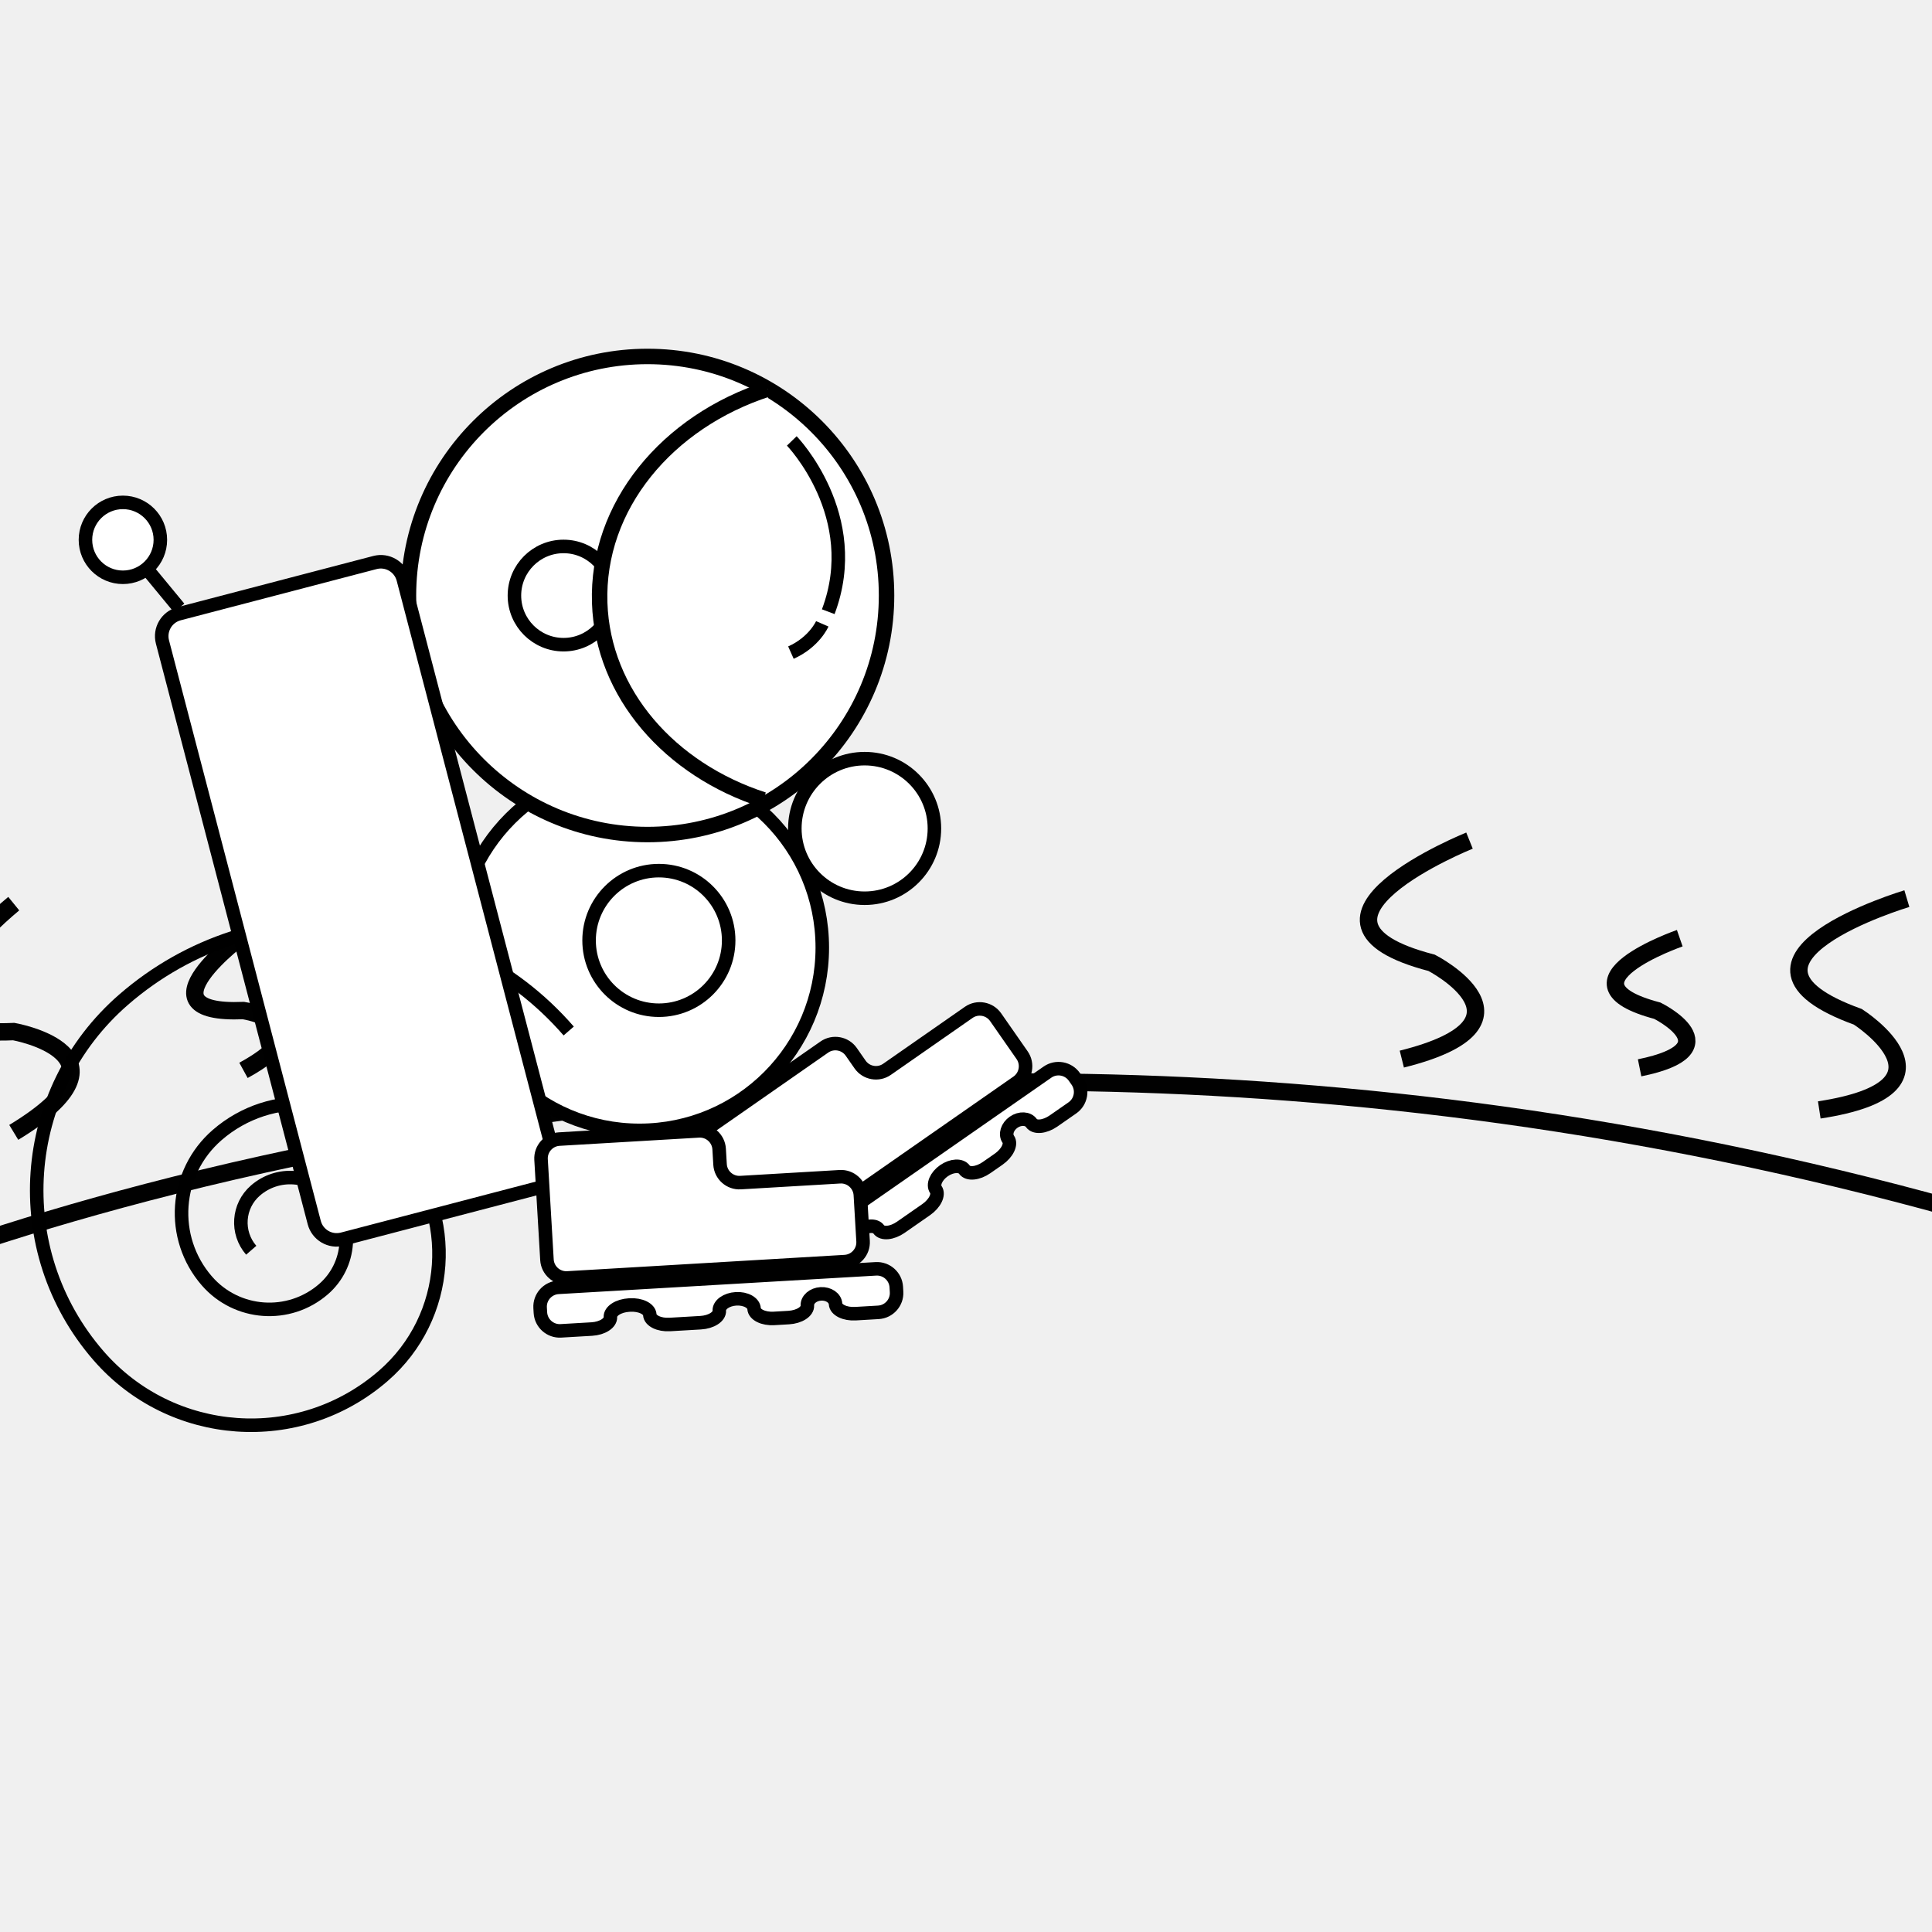
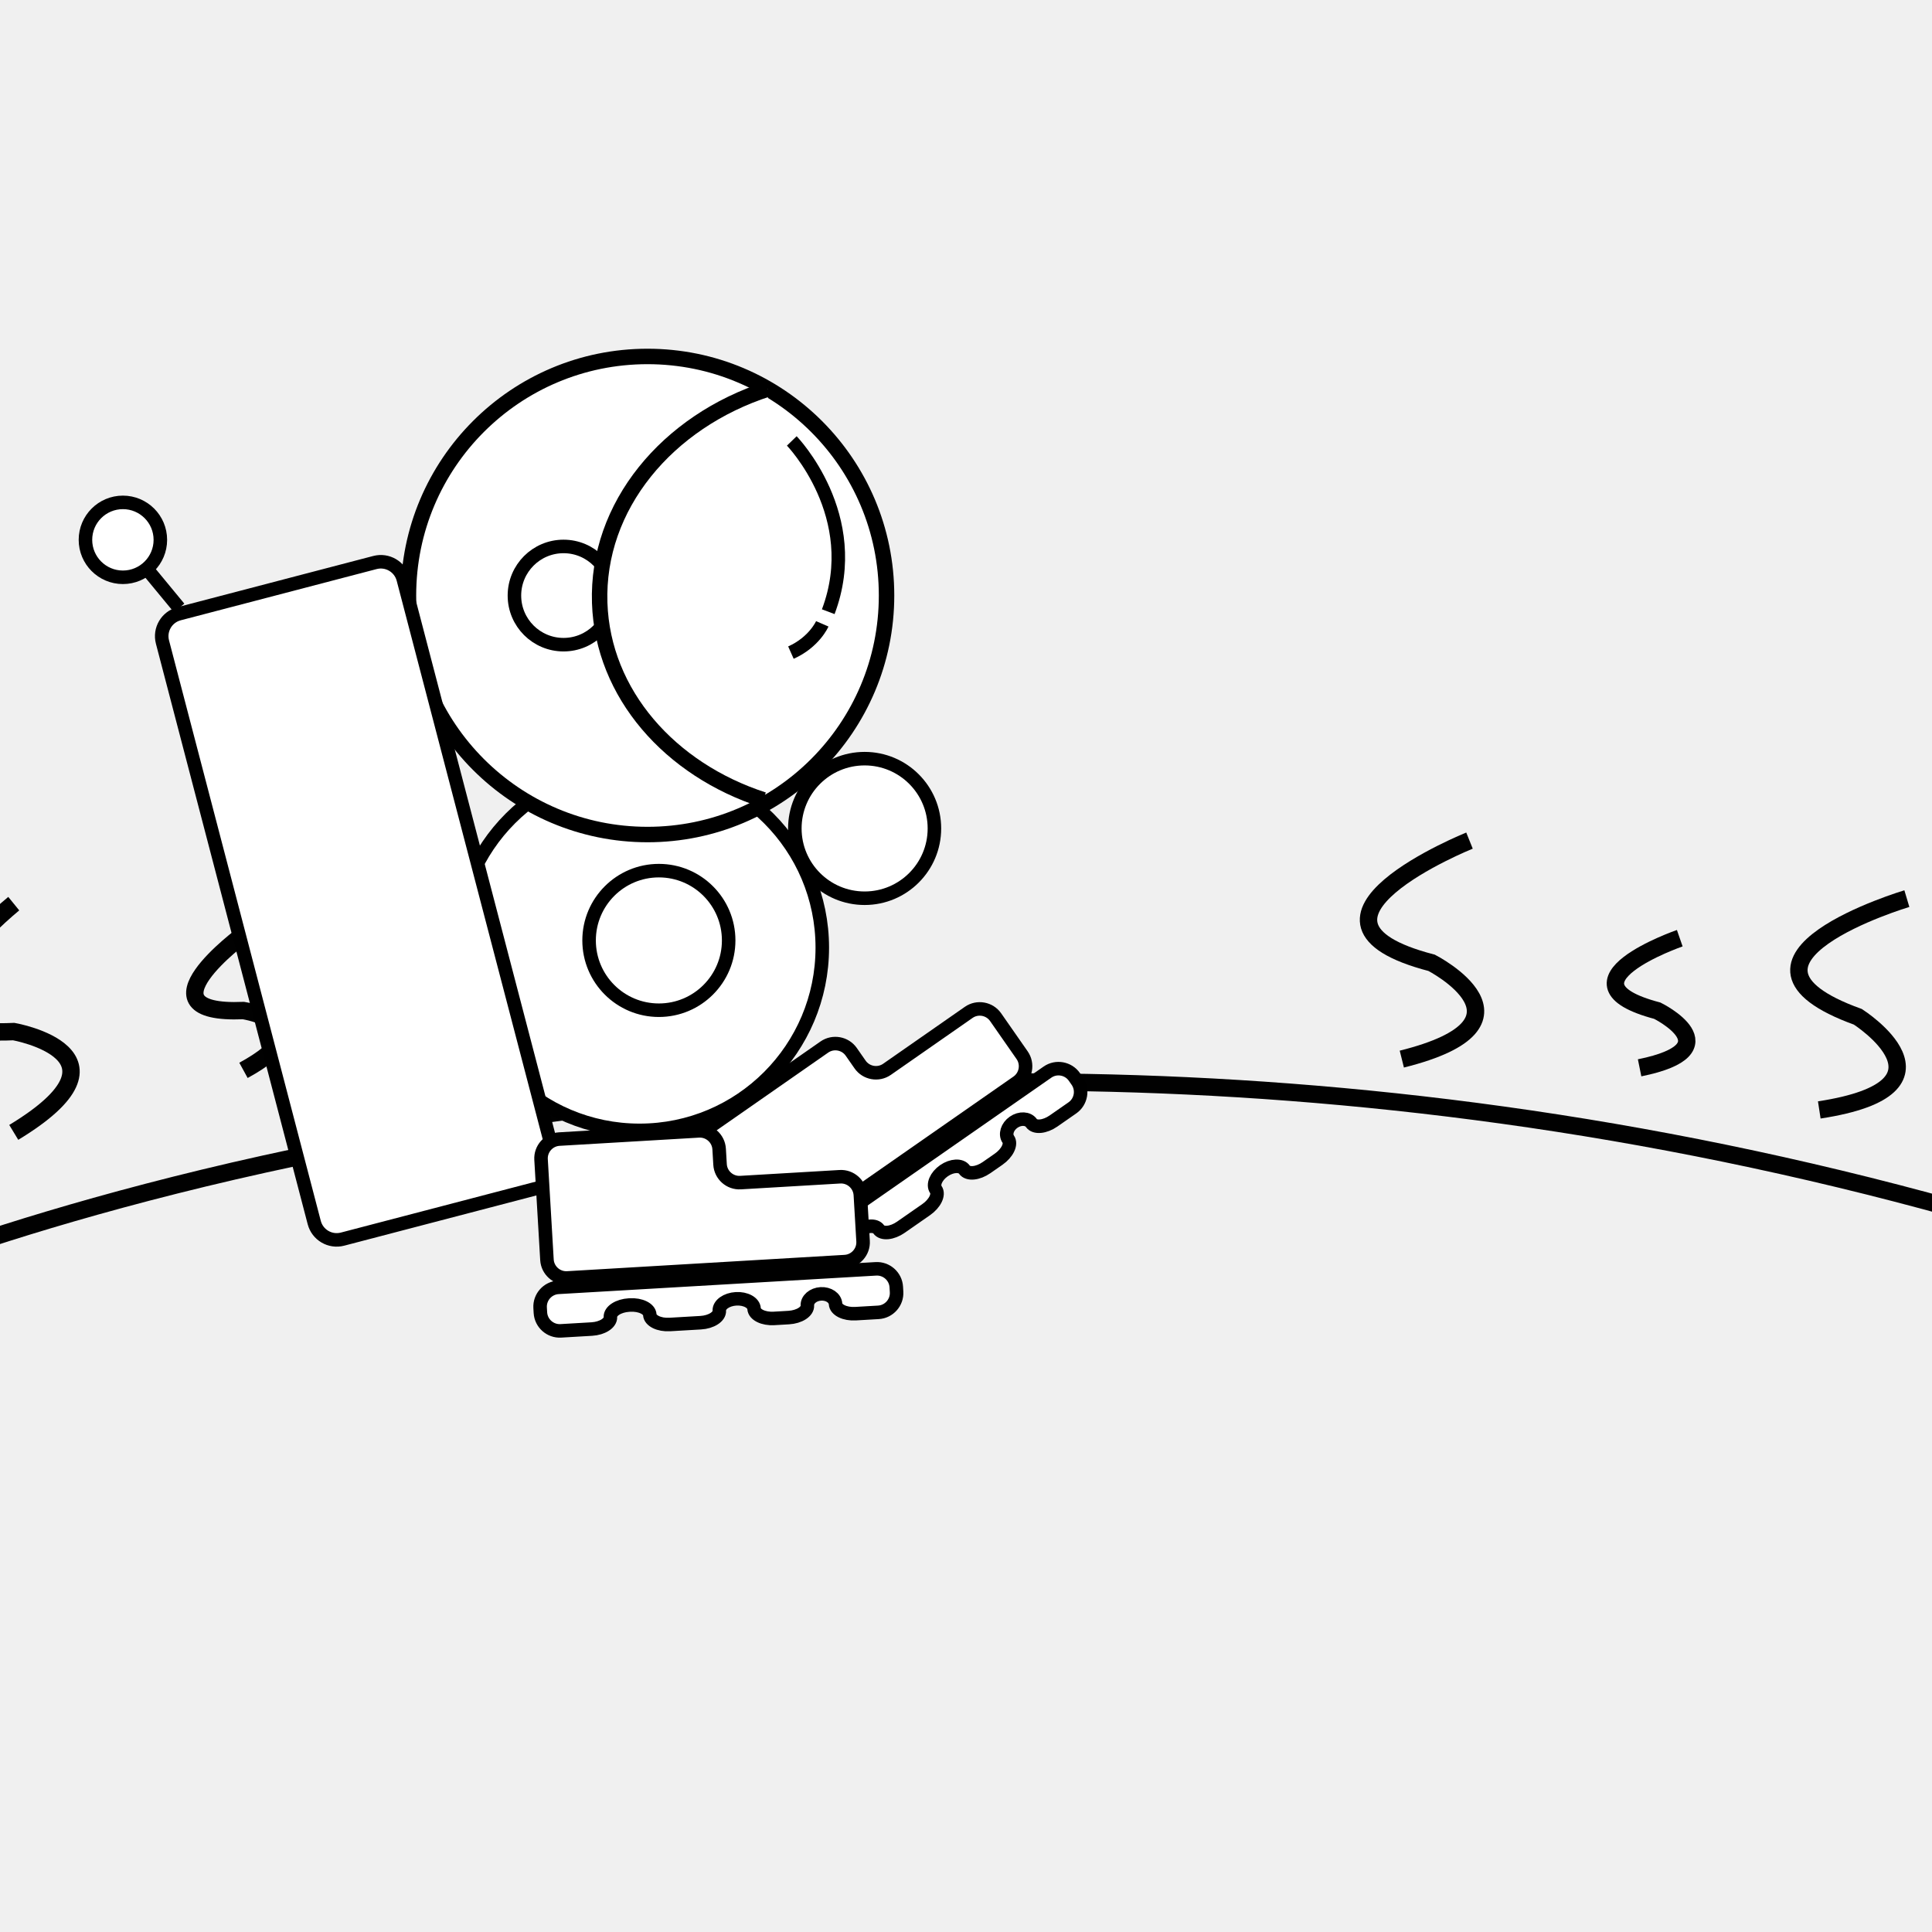
- <svg xmlns="http://www.w3.org/2000/svg" version="1.1" id="Layer_1" x="0px" y="0px" width="1000px" height="1000px" viewBox="0 0 1000 1000" enable-background="new 0 0 1000 1000" xml:space="preserve">
+ <svg xmlns="http://www.w3.org/2000/svg" version="1.1" id="Layer_1" x="0px" y="0px" viewBox="0 0 1000 1000" enable-background="new 0 0 1000 1000" xml:space="preserve">
  <g id="mobile" display="none">
    <path display="inline" fill="none" stroke="#010101" stroke-width="4" stroke-miterlimit="10" d="M920,669c0,6.627-5.373,12-12,12   H707c-6.627,0-12-5.373-12-12V333c0-6.627,5.373-12,12-12h201c6.627,0,12,5.373,12,12V669z" />
    <line display="inline" fill="none" stroke="#010101" stroke-width="4" stroke-miterlimit="10" x1="713" y1="374" x2="893" y2="374" />
    <circle display="inline" fill="none" stroke="#010101" stroke-width="4" stroke-miterlimit="10" cx="803" cy="347" r="18" />
    <line display="inline" fill="none" stroke="#010101" stroke-width="4" stroke-miterlimit="10" x1="714" y1="644" x2="894" y2="644" />
    <polyline display="inline" fill="none" stroke="#010101" stroke-width="4" stroke-miterlimit="10" points="759,410 759,482    867,482  " />
    <polyline display="inline" fill="none" stroke="#010101" stroke-width="4" stroke-miterlimit="10" points="759,536 759,608    867,608  " />
    <g display="inline">
      <path fill="#010101" d="M777.22,383.153v9.441H776v-9.441H777.22z" />
      <path fill="#010101" d="M779.347,392.595v-9.441h1.332l3.024,4.776c0.699,1.106,1.246,2.101,1.694,3.068l0.028-0.015    c-0.112-1.261-0.142-2.408-0.142-3.88v-3.95h1.148v9.441H785.2l-2.997-4.791c-0.658-1.051-1.289-2.129-1.765-3.152l-0.043,0.015    c0.07,1.189,0.099,2.325,0.099,3.894v4.034L779.347,392.595L779.347,392.595z" />
      <path fill="#010101" d="M795.155,392.287c-0.448,0.224-1.345,0.447-2.493,0.447c-2.661,0-4.664-1.681-4.664-4.776    c0-2.956,2.003-4.958,4.931-4.958c1.177,0,1.92,0.252,2.242,0.42l-0.295,0.994c-0.462-0.225-1.121-0.393-1.904-0.393    c-2.214,0-3.686,1.415-3.686,3.895c0,2.312,1.331,3.796,3.628,3.796c0.742,0,1.5-0.154,1.989-0.394L795.155,392.287z" />
      <path fill="#010101" d="M804.452,387.776c0,3.25-1.976,4.974-4.384,4.974c-2.494,0-4.244-1.934-4.244-4.791    c0-2.998,1.862-4.958,4.385-4.958C802.785,383,804.452,384.975,804.452,387.776z M797.128,387.931    c0,2.017,1.092,3.824,3.011,3.824c1.933,0,3.025-1.779,3.025-3.922c0-1.877-0.979-3.838-3.012-3.838    C798.136,383.995,797.128,385.856,797.128,387.931z" />
      <path fill="#010101" d="M813.986,388.448c-0.07-1.315-0.154-2.898-0.141-4.075h-0.041c-0.322,1.106-0.715,2.282-1.191,3.586    l-1.666,4.581h-0.926l-1.526-4.496c-0.447-1.331-0.825-2.55-1.093-3.67h-0.027c-0.027,1.177-0.099,2.76-0.183,4.174l-0.252,4.048    h-1.163l0.658-9.441h1.556l1.61,4.566c0.393,1.163,0.715,2.199,0.953,3.18h0.041c0.238-0.953,0.575-1.988,0.995-3.18l1.681-4.566    h1.555l0.59,9.441h-1.19L813.986,388.448z" />
      <path fill="#010101" d="M818.505,383.153v9.441h-1.22v-9.441H818.505z" />
      <path fill="#010101" d="M820.632,392.595v-9.441h1.331l3.025,4.776c0.699,1.106,1.246,2.101,1.694,3.068l0.028-0.015    c-0.112-1.261-0.142-2.408-0.142-3.88v-3.95h1.148v9.441h-1.232l-2.997-4.791c-0.659-1.051-1.289-2.129-1.765-3.152l-0.043,0.015    c0.069,1.189,0.099,2.325,0.099,3.894v4.034L820.632,392.595L820.632,392.595z" />
      <path fill="#010101" d="M837.029,392.175c-0.547,0.196-1.625,0.519-2.898,0.519c-1.43,0-2.605-0.363-3.53-1.247    c-0.813-0.784-1.316-2.045-1.316-3.516c0.015-2.815,1.947-4.875,5.113-4.875c1.092,0,1.946,0.238,2.353,0.434l-0.293,0.995    c-0.505-0.224-1.136-0.405-2.089-0.405c-2.297,0-3.795,1.429-3.795,3.796c0,2.396,1.442,3.81,3.643,3.81    c0.798,0,1.345-0.112,1.625-0.252v-2.814h-1.919v-0.98h3.108L837.029,392.175L837.029,392.175z" />
    </g>
    <g display="inline">
      <path fill="#010101" d="M784.353,531.026c0,3.25-1.976,4.974-4.385,4.974c-2.493,0-4.244-1.934-4.244-4.791    c0-2.998,1.862-4.958,4.385-4.958C782.685,526.25,784.353,528.226,784.353,531.026z M777.025,531.181    c0,2.017,1.092,3.824,3.012,3.824c1.934,0,3.025-1.779,3.025-3.923c0-1.877-0.979-3.838-3.012-3.838    C778.033,527.244,777.025,529.107,777.025,531.181z" />
      <path fill="#010101" d="M787.147,526.404v5.589c0,2.115,0.938,3.013,2.199,3.013c1.4,0,2.298-0.926,2.298-3.013v-5.589h1.231    v5.505c0,2.899-1.526,4.091-3.571,4.091c-1.935,0-3.391-1.107-3.391-4.034v-5.562H787.147z" />
      <path fill="#010101" d="M796.779,527.44h-2.871v-1.037h6.989v1.037h-2.886v8.404h-1.232V527.44L796.779,527.44z" />
      <path fill="#010101" d="M808.753,535.425c-0.547,0.195-1.625,0.519-2.898,0.519c-1.43,0-2.604-0.364-3.531-1.247    c-0.813-0.785-1.315-2.045-1.315-3.516c0.014-2.815,1.946-4.875,5.112-4.875c1.093,0,1.947,0.238,2.354,0.434l-0.295,0.995    c-0.504-0.224-1.135-0.406-2.087-0.406c-2.297,0-3.796,1.43-3.796,3.797c0,2.396,1.442,3.81,3.643,3.81    c0.798,0,1.344-0.112,1.625-0.252v-2.815h-1.92v-0.979h3.109L808.753,535.425L808.753,535.425z" />
      <path fill="#010101" d="M818.68,531.026c0,3.25-1.977,4.974-4.384,4.974c-2.494,0-4.244-1.934-4.244-4.791    c0-2.998,1.861-4.958,4.384-4.958C817.013,526.25,818.68,528.226,818.68,531.026z M811.354,531.181    c0,2.017,1.092,3.824,3.012,3.824c1.933,0,3.025-1.779,3.025-3.923c0-1.877-0.98-3.838-3.012-3.838    C812.361,527.244,811.354,529.107,811.354,531.181z" />
      <path fill="#010101" d="M821.476,526.404v9.441h-1.219v-9.441H821.476z" />
      <path fill="#010101" d="M823.604,535.846v-9.441h1.331l3.024,4.776c0.7,1.105,1.246,2.101,1.695,3.067l0.027-0.014    c-0.111-1.261-0.141-2.409-0.141-3.88v-3.95h1.148v9.441h-1.232l-2.996-4.791c-0.659-1.051-1.289-2.129-1.767-3.152l-0.042,0.014    c0.069,1.19,0.1,2.325,0.1,3.895v4.034L823.604,535.846L823.604,535.846z" />
      <path fill="#010101" d="M840,535.425c-0.547,0.195-1.625,0.519-2.898,0.519c-1.429,0-2.605-0.364-3.53-1.247    c-0.813-0.785-1.315-2.045-1.315-3.516c0.014-2.815,1.946-4.875,5.112-4.875c1.093,0,1.946,0.238,2.354,0.434l-0.294,0.995    c-0.504-0.224-1.135-0.406-2.088-0.406c-2.297,0-3.795,1.43-3.795,3.797c0,2.396,1.441,3.81,3.642,3.81    c0.798,0,1.345-0.112,1.624-0.252v-2.815h-1.918v-0.979H840V535.425z" />
    </g>
    <line display="inline" fill="none" stroke="#010101" stroke-width="4" stroke-miterlimit="10" x1="875" y1="339" x2="902" y2="339" />
    <line display="inline" fill="none" stroke="#010101" stroke-width="4" stroke-miterlimit="10" x1="875" y1="347" x2="902" y2="347" />
    <line display="inline" fill="none" stroke="#010101" stroke-width="4" stroke-miterlimit="10" x1="875" y1="356" x2="902" y2="356" />
  </g>
  <g id="Sun">
    <path fill="none" stroke="#010101" stroke-width="9" stroke-miterlimit="10" d="M-70.136,664.38c0,0,544.81-234.781,1204,0" />
    <g>
      <path fill="none" stroke="#010101" stroke-width="9" stroke-miterlimit="10" d="M7.121,467.728c0,0-86.287,70.233,0,66.219    c0,0,66.684,11.793,0,52.174" />
      <path fill="none" stroke="#010101" stroke-width="9" stroke-miterlimit="10" d="M126.026,483.775c0,0-56.673,41.67,0,39.287    c0,0,43.8,6.998,0,30.956" />
    </g>
    <g>
      <path fill="none" stroke="#010101" stroke-width="9" stroke-miterlimit="10" d="M236.079,422.576c0,0-86.287,70.235,0,66.222    c0,0,66.682,11.793,0,52.173" />
      <path fill="none" stroke="#010101" stroke-width="9" stroke-miterlimit="10" d="M354.983,438.625c0,0-56.674,41.667,0,39.287    c0,0,43.8,6.996,0,30.952" />
    </g>
    <g>
      <path fill="none" stroke="#010101" stroke-width="9" stroke-miterlimit="10" d="M760.61,435.096c0,0-103.204,41.558-19.592,63.257    c0,0,60.207,30.998-15.44,49.835" />
      <path fill="none" stroke="#010101" stroke-width="9" stroke-miterlimit="10" d="M869.44,485.609c0,0-66.465,23.031-11.622,37.527    c0,0,39.765,19.643-9.159,29.566" />
    </g>
    <g>
      <path fill="none" stroke="#010101" stroke-width="9" stroke-miterlimit="10" d="M986.987,465.127    c0,0-106.602,31.844-25.355,61.175c0,0,57.086,36.426-19.975,48.198" />
      <path fill="none" stroke="#010101" stroke-width="9" stroke-miterlimit="10" d="M1090.686,525.482    c0,0-68.309,16.792-15.042,36.292c0,0,37.783,23.235-11.852,28.596" />
    </g>
  </g>
  <circle fill="#FFFFFF" stroke="#000000" stroke-width="7" stroke-miterlimit="10" cx="331.039" cy="490.501" r="94.577" />
  <g id="Head">
    <circle fill="#FFFFFF" stroke="#000000" stroke-width="8" stroke-miterlimit="10" cx="335.146" cy="308.226" r="123.729" />
    <circle fill="#FFFFFF" stroke="#000000" stroke-width="7" stroke-miterlimit="10" cx="291.689" cy="308.262" r="25.423" />
    <path fill="#FFFFFF" stroke="#000000" stroke-miterlimit="10" d="M294.371,229.774" />
    <path fill="#FFFFFF" stroke="#000000" stroke-width="8" stroke-miterlimit="10" d="M397.488,201.351   c-52.211,16.855-88.769,60.651-87.083,110.745c1.583,47.035,36.428,86.264,84.735,101.896" />
    <path fill="#FFFFFF" stroke="#000000" stroke-width="7" stroke-miterlimit="10" d="M409.83,228.223c0,0,37.57,38.833,18.872,88.394   " />
    <path fill="#FFFFFF" stroke="#000000" stroke-width="7" stroke-miterlimit="10" d="M425.613,322.899c0,0-4.143,9.502-16.234,14.889   " />
  </g>
-   <path fill="none" stroke="#000000" stroke-width="7" stroke-miterlimit="10" d="M294.362,533.646  c-59.134-68.1-162.278-75.368-230.378-16.233C9.504,564.72,3.69,647.235,50.998,701.713  c37.846,43.586,103.857,48.236,147.442,10.391c34.866-30.277,38.588-83.087,8.312-117.954c-24.222-27.893-66.47-30.87-94.364-6.649  c-22.315,19.378-24.696,53.177-5.319,75.491c15.501,17.852,42.54,19.759,60.392,4.255c14.283-12.4,15.806-34.031,3.404-48.313  c-9.92-11.425-27.225-12.644-38.65-2.723c-9.141,7.937-10.116,21.78-2.179,30.92" />
+   <path display="none" fill="none" stroke="#000000" stroke-width="7" stroke-miterlimit="10" d="M294.362,533.646  c-59.134-68.1-162.278-75.368-230.378-16.233C9.504,564.72,3.69,647.235,50.998,701.713  c37.846,43.586,103.857,48.236,147.442,10.391c34.866-30.277,38.588-83.087,8.312-117.954c-24.222-27.893-66.47-30.87-94.364-6.649  c-22.315,19.378-24.696,53.177-5.319,75.491c15.501,17.852,42.54,19.759,60.392,4.255c14.283-12.4,15.806-34.031,3.404-48.313  c-9.92-11.425-27.225-12.644-38.65-2.723c-9.141,7.937-10.116,21.78-2.179,30.92" />
  <path fill="#FFFFFF" stroke="#000000" stroke-width="7" stroke-miterlimit="10" d="M162.651,632.794  c1.676,6.412,8.233,10.251,14.645,8.575l101.406-26.511c6.412-1.677,10.25-8.233,8.574-14.646l-78.555-300.477  c-1.676-6.413-8.233-10.251-14.645-8.575L92.671,317.672c-6.413,1.676-10.251,8.233-8.575,14.645L162.651,632.794z" />
  <g display="none">
    <path display="inline" fill="#FFFFFF" d="M361.475,720.848L485.203,608C485.203,608,319.102,561.525,361.475,720.848z" />
    <path display="inline" fill="none" stroke="#000000" stroke-width="7" stroke-miterlimit="10" d="M361.475,720.848L485.203,608   C485.203,608,319.102,561.525,361.475,720.848z" />
  </g>
  <g>
    <g>
      <path fill="#FFFFFF" d="M407.024,648.982c-4.515,3.143-5.638,9.406-2.496,13.921l1.458,2.096c3.142,4.515,9.406,5.638,13.92,2.495    l13.167-9.164c4.514-3.143,6.758-7.796,4.986-10.341s0.472-7.198,4.987-10.34l0.349-0.242c4.515-3.142,9.658-3.63,11.429-1.085    c1.771,2.546,6.914,2.058,11.428-1.084l13.166-9.164c4.515-3.142,6.759-7.794,4.988-10.34c-1.771-2.545,0.108-6.943,4.176-9.774    c4.068-2.831,8.846-3.064,10.617-0.52s6.914,2.058,11.428-1.084l6.263-4.359c4.515-3.142,6.759-7.795,4.987-10.34    c-1.772-2.545-0.523-6.505,2.773-8.8c3.298-2.295,7.445-2.09,9.217,0.455c1.772,2.545,6.915,2.057,11.43-1.085l9.765-6.796    c4.515-3.142,5.638-9.405,2.495-13.92l-1.458-2.096c-3.143-4.515-9.406-5.638-13.921-2.496L407.024,648.982z" />
      <path fill="none" stroke="#000000" stroke-width="7" stroke-miterlimit="10" d="M407.024,648.982    c-4.515,3.143-5.638,9.406-2.496,13.921l1.458,2.096c3.142,4.515,9.406,5.638,13.92,2.495l13.167-9.164    c4.514-3.143,6.758-7.796,4.986-10.341s0.472-7.198,4.987-10.34l0.349-0.242c4.515-3.142,9.658-3.63,11.429-1.085    c1.771,2.546,6.914,2.058,11.428-1.084l13.166-9.164c4.515-3.142,6.759-7.794,4.988-10.34c-1.771-2.545,0.108-6.943,4.176-9.774    c4.068-2.831,8.846-3.064,10.617-0.52s6.914,2.058,11.428-1.084l6.263-4.359c4.515-3.142,6.759-7.795,4.987-10.34    c-1.772-2.545-0.523-6.505,2.773-8.8c3.298-2.295,7.445-2.09,9.217,0.455c1.772,2.545,6.915,2.057,11.43-1.085l9.765-6.796    c4.515-3.142,5.638-9.405,2.495-13.92l-1.458-2.096c-3.143-4.515-9.406-5.638-13.921-2.496L407.024,648.982z" />
    </g>
    <g>
      <path fill="#FFFFFF" d="M526.563,560.101c4.513-3.145,5.633-9.409,2.488-13.921l-13.723-19.692    c-3.145-4.512-9.409-5.632-13.921-2.487l-42.307,29.481c-4.513,3.144-10.777,2.024-13.921-2.488l-4.574-6.563    c-3.144-4.513-9.409-5.633-13.921-2.488l-59.35,41.358c-4.513,3.144-5.632,9.409-2.487,13.921l29.729,42.664    c3.145,4.512,9.409,5.632,13.922,2.487L526.563,560.101z" />
      <path fill="none" stroke="#000000" stroke-width="7" stroke-miterlimit="10" d="M526.563,560.101    c4.513-3.145,5.633-9.409,2.488-13.921l-13.723-19.692c-3.145-4.512-9.409-5.632-13.921-2.487l-42.307,29.481    c-4.513,3.144-10.777,2.024-13.921-2.488l-4.574-6.563c-3.144-4.513-9.409-5.633-13.921-2.488l-59.35,41.358    c-4.513,3.144-5.632,9.409-2.487,13.921l29.729,42.664c3.145,4.512,9.409,5.632,13.922,2.487L526.563,560.101z" />
    </g>
  </g>
  <g>
    <path fill="#FFFFFF" d="M288.967,666.333c-5.491,0.32-9.721,5.074-9.401,10.565l0.148,2.549c0.32,5.491,5.074,9.722,10.565,9.401   l16.015-0.935c5.491-0.32,9.835-3.115,9.654-6.211c-0.181-3.096,4.163-5.891,9.654-6.21l0.424-0.025   c5.491-0.319,10.131,1.951,10.312,5.046c0.18,3.095,4.82,5.365,10.311,5.046l16.014-0.934c5.491-0.319,9.835-3.113,9.654-6.209   s3.72-5.864,8.667-6.153c4.948-0.288,9.144,2.009,9.324,5.104s4.82,5.367,10.311,5.047l7.618-0.444   c5.491-0.32,9.835-3.115,9.655-6.211s2.953-5.82,6.964-6.053c4.01-0.234,7.439,2.107,7.62,5.203   c0.181,3.095,4.821,5.365,10.312,5.045l11.876-0.691c5.491-0.32,9.721-5.074,9.401-10.565l-0.148-2.548   c-0.32-5.491-5.074-9.722-10.565-9.401L288.967,666.333z" />
    <path fill="none" stroke="#000000" stroke-width="7" stroke-miterlimit="10" d="M288.967,666.333   c-5.491,0.32-9.721,5.074-9.401,10.565l0.148,2.549c0.32,5.491,5.074,9.722,10.565,9.401l16.015-0.935   c5.491-0.32,9.835-3.115,9.654-6.211c-0.181-3.096,4.163-5.891,9.654-6.21l0.424-0.025c5.491-0.319,10.131,1.951,10.312,5.046   c0.18,3.095,4.82,5.365,10.311,5.046l16.014-0.934c5.491-0.319,9.835-3.113,9.654-6.209s3.72-5.864,8.667-6.153   c4.948-0.288,9.144,2.009,9.324,5.104s4.82,5.367,10.311,5.047l7.618-0.444c5.491-0.32,9.835-3.115,9.655-6.211   s2.953-5.82,6.964-6.053c4.01-0.234,7.439,2.107,7.62,5.203c0.181,3.095,4.821,5.365,10.312,5.045l11.876-0.691   c5.491-0.32,9.721-5.074,9.401-10.565l-0.148-2.548c-0.32-5.491-5.074-9.722-10.565-9.401L288.967,666.333z" />
  </g>
  <g>
    <path fill="#FFFFFF" d="M437.331,653.007c5.491-0.323,9.718-5.08,9.395-10.57l-1.411-23.959c-0.323-5.49-5.08-9.718-10.571-9.395   l-51.475,3.031c-5.491,0.323-10.248-3.904-10.571-9.395l-0.471-7.986c-0.323-5.49-5.08-9.718-10.571-9.395l-72.212,4.251   c-5.491,0.323-9.718,5.08-9.395,10.57l3.056,51.911c0.323,5.49,5.08,9.718,10.571,9.395L437.331,653.007z" />
    <path fill="none" stroke="#000000" stroke-width="7" stroke-miterlimit="10" d="M437.331,653.007   c5.491-0.323,9.718-5.08,9.395-10.57l-1.411-23.959c-0.323-5.49-5.08-9.718-10.571-9.395l-51.475,3.031   c-5.491,0.323-10.248-3.904-10.571-9.395l-0.471-7.986c-0.323-5.49-5.08-9.718-10.571-9.395l-72.212,4.251   c-5.491,0.323-9.718,5.08-9.395,10.57l3.056,51.911c0.323,5.49,5.08,9.718,10.571,9.395L437.331,653.007z" />
  </g>
  <circle fill="#FFFFFF" stroke="#000000" stroke-width="7" stroke-miterlimit="10" cx="447.53" cy="428.802" r="36.123" />
  <circle fill="none" stroke="#000000" stroke-width="7" stroke-miterlimit="10" cx="341.034" cy="486.765" r="36.123" />
  <path fill="#FFFFFF" stroke="#000000" stroke-width="7" stroke-miterlimit="10" d="M135.221,433.305" />
  <line fill="#FFFFFF" stroke="#000000" stroke-width="7" stroke-miterlimit="10" x1="92.704" y1="314.671" x2="63.613" y2="279.42" />
  <circle fill="#FFFFFF" stroke="#000000" stroke-width="7" stroke-miterlimit="10" cx="63.613" cy="279.42" r="19.387" />
</svg>
